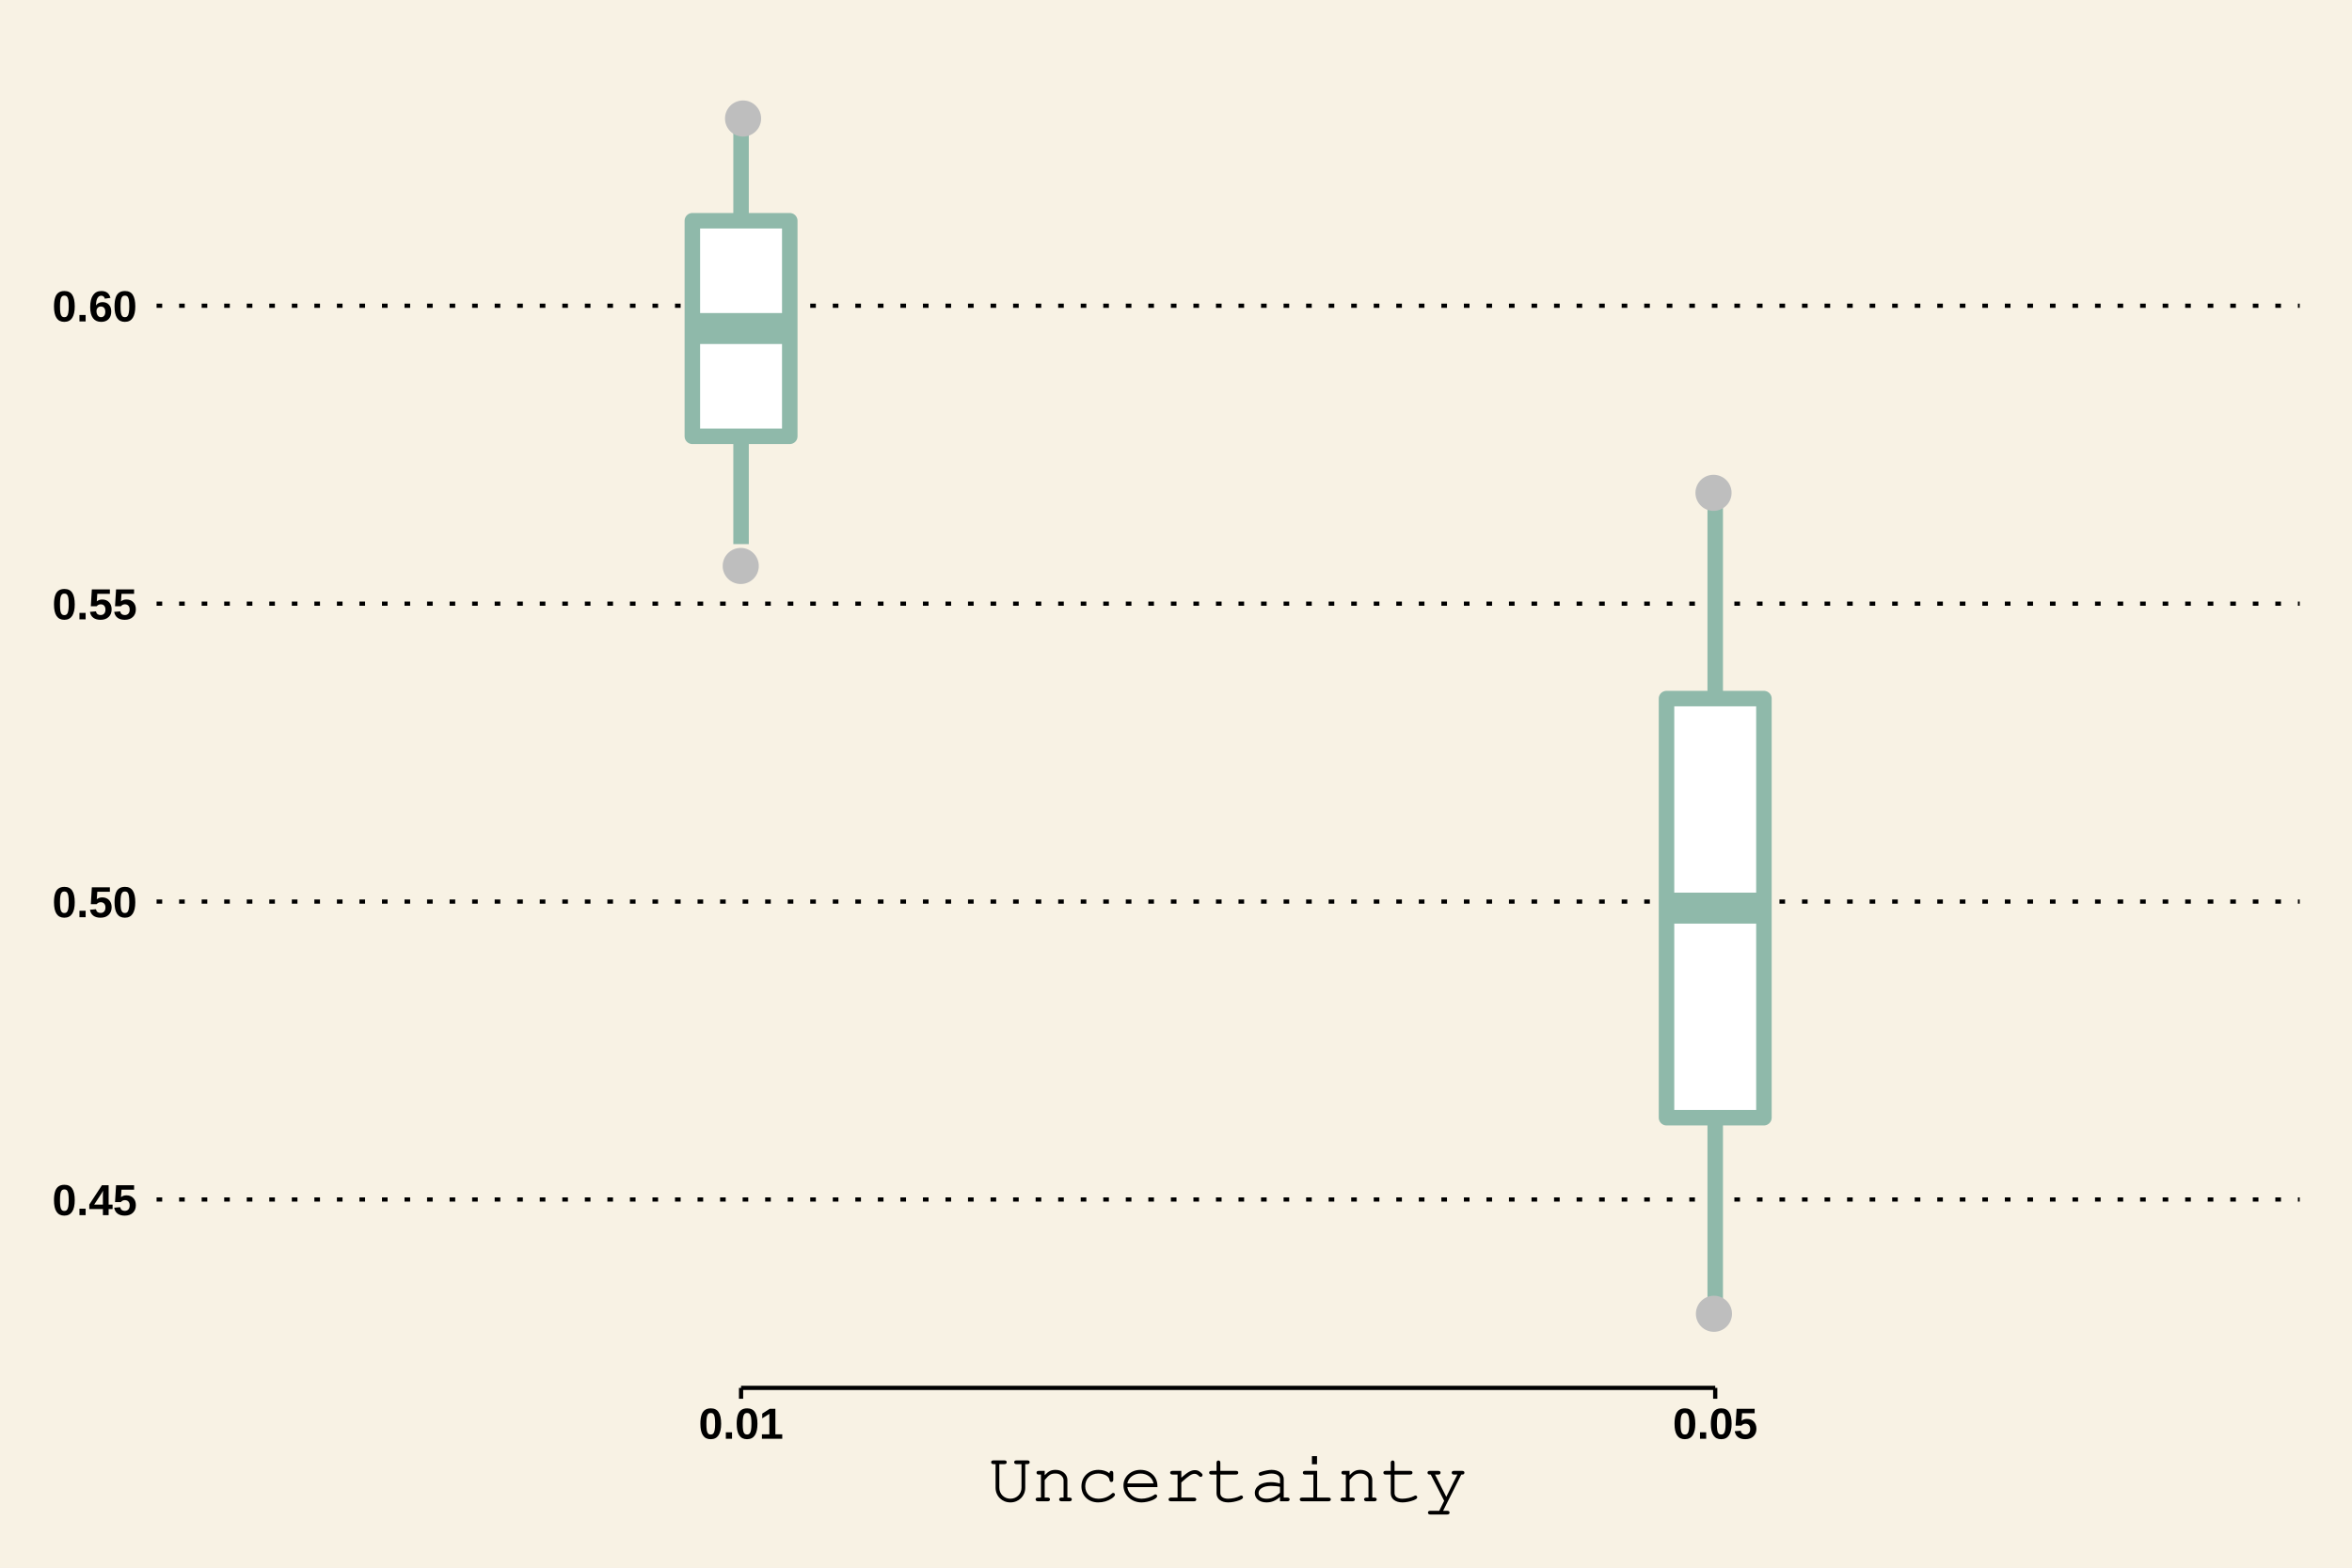
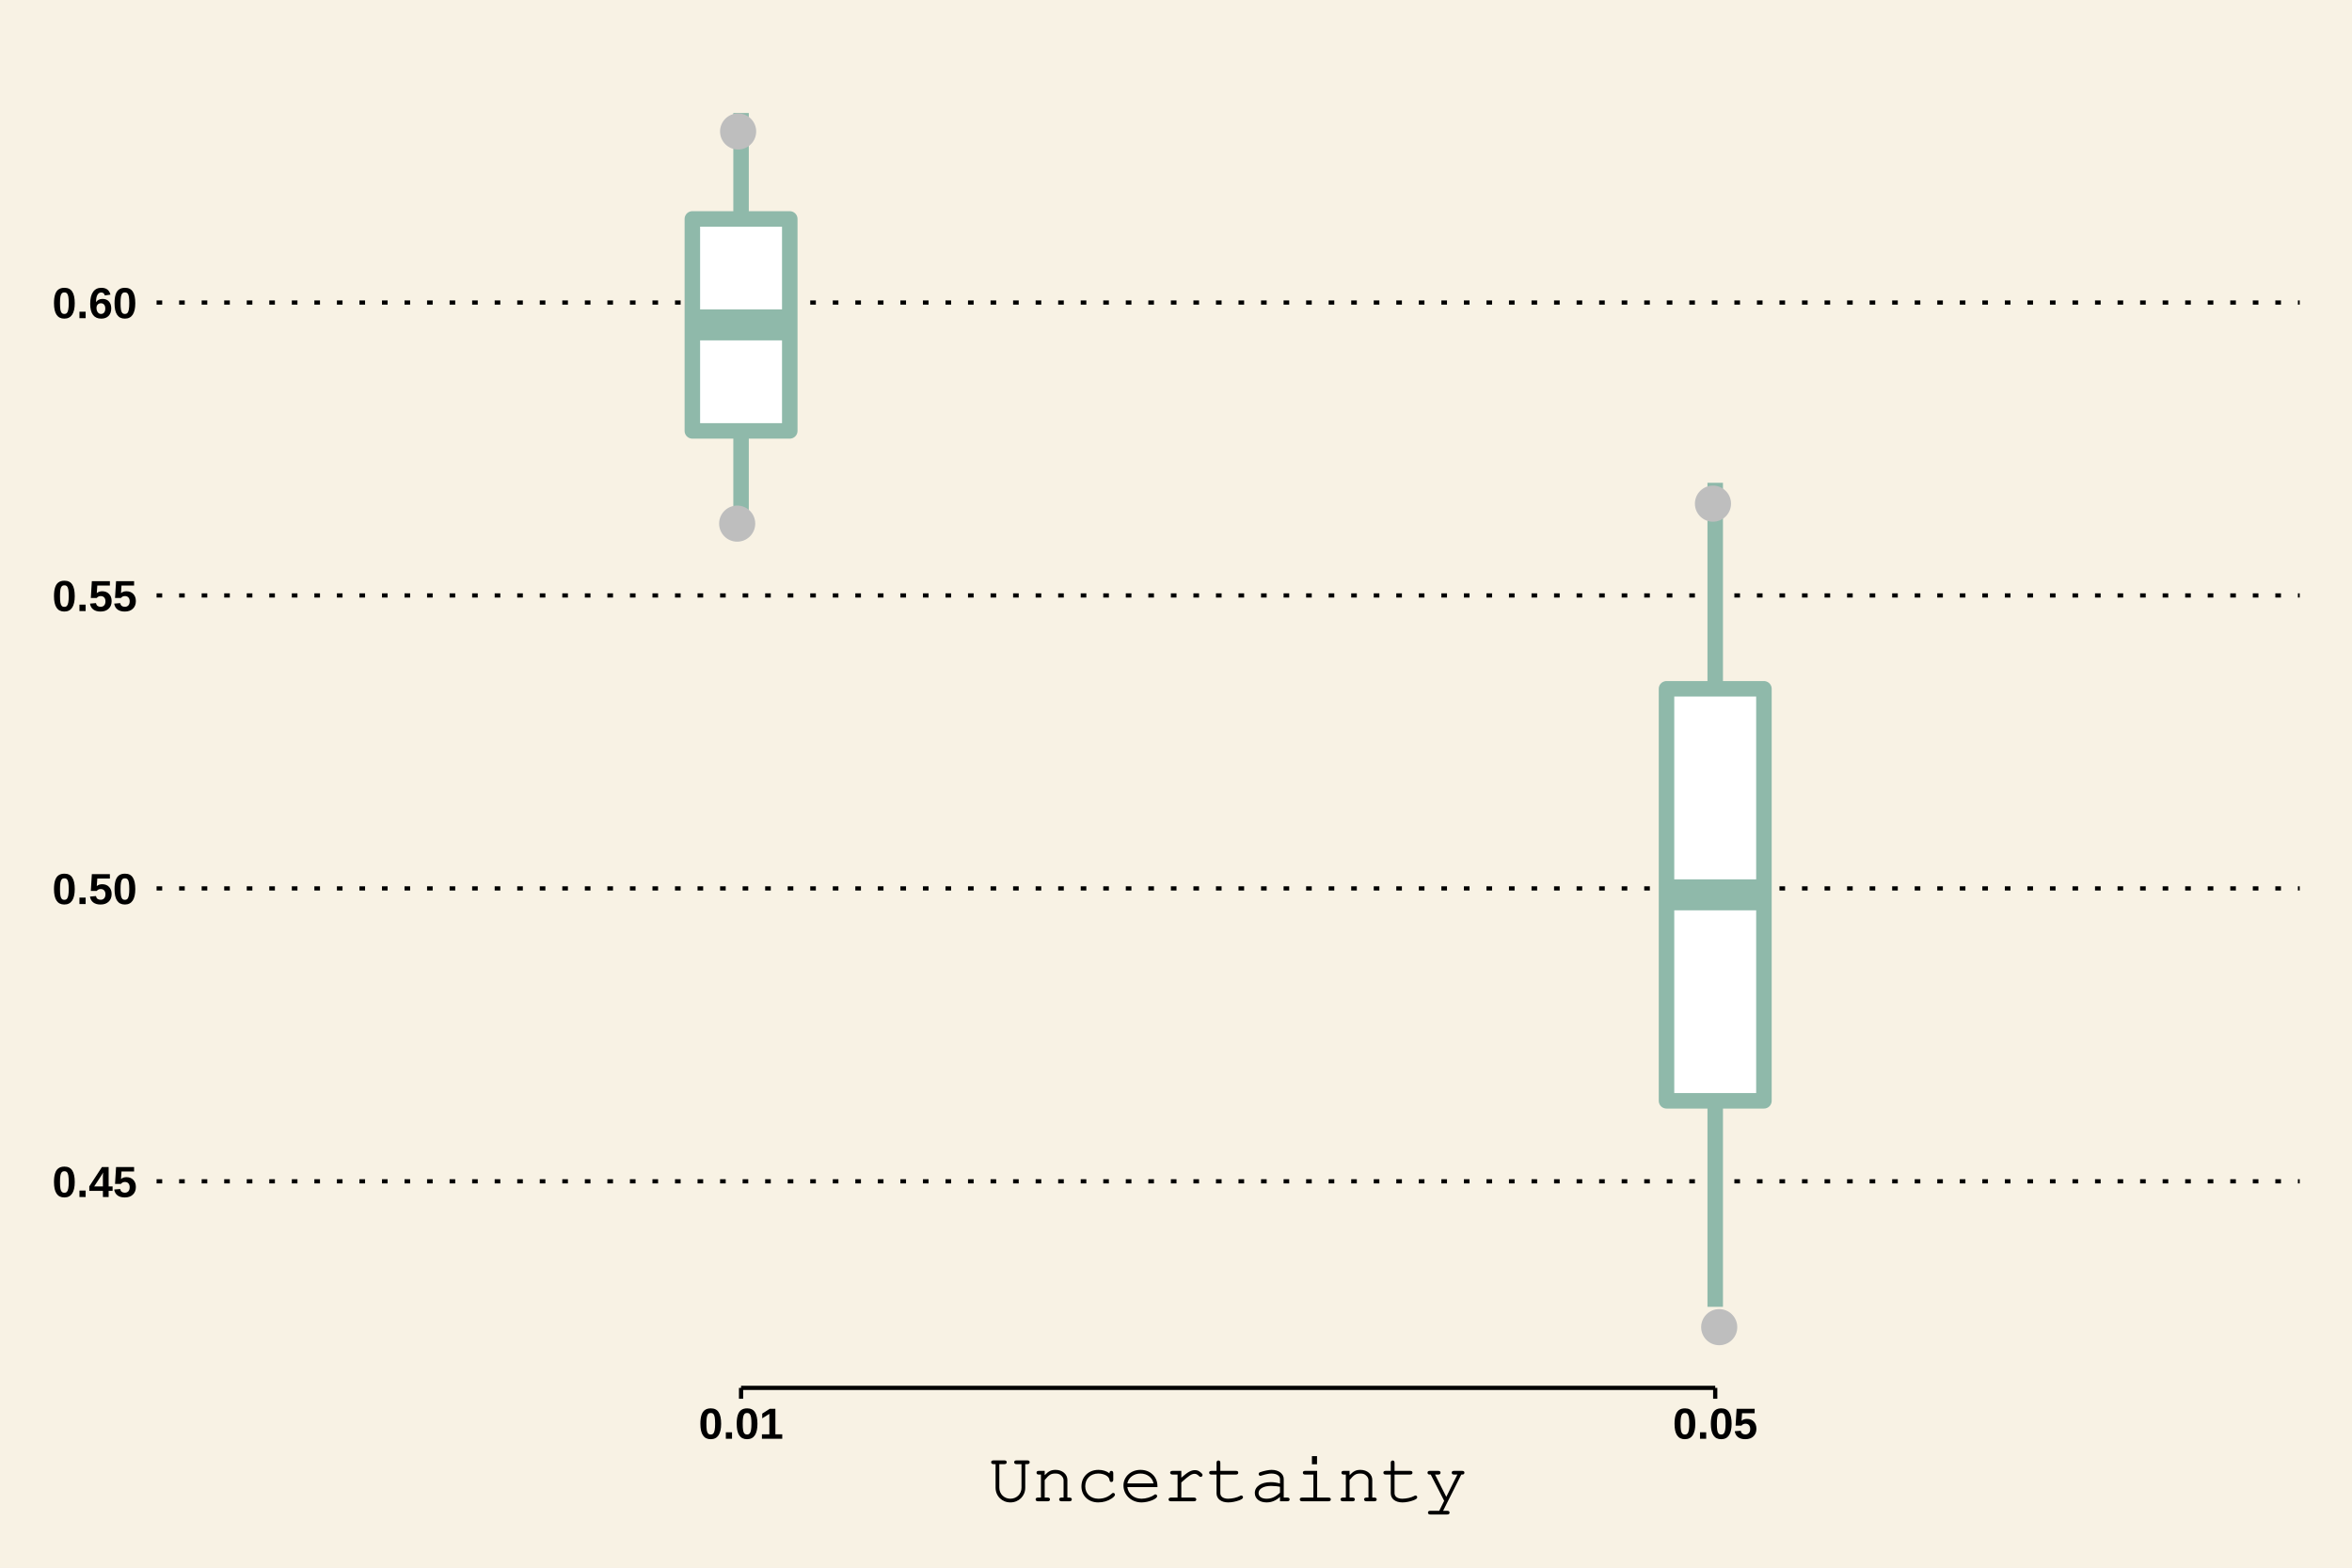
<svg xmlns="http://www.w3.org/2000/svg" class="svglite" width="648.00pt" height="432.00pt" viewBox="0 0 648.00 432.00">
  <defs>
    <style type="text/css">
    .svglite line, .svglite polyline, .svglite polygon, .svglite path, .svglite rect, .svglite circle {
      fill: none;
      stroke: #000000;
      stroke-linecap: round;
      stroke-linejoin: round;
      stroke-miterlimit: 10.00;
    }
  </style>
  </defs>
  <rect width="100%" height="100%" style="stroke: none; fill: #F8F2E4;" />
  <defs>
    <clipPath id="cpMC4wMHw2NDguMDB8MC4wMHw0MzIuMDA=">
      <rect x="0.00" y="0.00" width="648.00" height="432.00" />
    </clipPath>
  </defs>
  <g clip-path="url(#cpMC4wMHw2NDguMDB8MC4wMHw0MzIuMDA=)">
    <rect x="-0" y="0" width="648.00" height="432.00" style="stroke-width: 1.16; stroke: none; fill: #F8F2E4;" />
  </g>
  <defs>
    <clipPath id="cpNDMuMTR8NjMzLjYwfDE0LjQwfDM4Mi40NQ==">
      <rect x="43.14" y="14.40" width="590.46" height="368.05" />
    </clipPath>
  </defs>
  <g clip-path="url(#cpNDMuMTR8NjMzLjYwfDE0LjQwfDM4Mi40NQ==)">
    <rect x="43.14" y="14.40" width="590.46" height="368.05" style="stroke-width: 1.16; stroke: none; fill: #F8F2E4;" />
-     <polyline points="43.14,330.54 633.60,330.54 " style="stroke-width: 1.16; stroke-dasharray: 1.55,4.66; stroke-linecap: butt;" />
-     <polyline points="43.14,248.44 633.60,248.44 " style="stroke-width: 1.16; stroke-dasharray: 1.55,4.66; stroke-linecap: butt;" />
-     <polyline points="43.14,166.35 633.60,166.35 " style="stroke-width: 1.16; stroke-dasharray: 1.55,4.66; stroke-linecap: butt;" />
-     <polyline points="43.14,84.25 633.60,84.25 " style="stroke-width: 1.16; stroke-dasharray: 1.55,4.66; stroke-linecap: butt;" />
-     <line x1="204.17" y1="60.83" x2="204.17" y2="31.13" style="stroke-width: 4.27; stroke: #8FB9AA; stroke-linecap: butt;" />
-     <line x1="204.17" y1="120.23" x2="204.17" y2="149.93" style="stroke-width: 4.27; stroke: #8FB9AA; stroke-linecap: butt;" />
-     <polygon points="190.75,60.83 190.75,120.23 217.59,120.23 217.59,60.83 190.75,60.83 " style="stroke-width: 4.27; stroke: #8FB9AA; fill: #FFFFFF;" />
-     <line x1="190.75" y1="90.53" x2="217.59" y2="90.53" style="stroke-width: 8.54; stroke: #8FB9AA; stroke-linecap: butt;" />
-     <line x1="472.56" y1="192.51" x2="472.56" y2="134.77" style="stroke-width: 4.27; stroke: #8FB9AA; stroke-linecap: butt;" />
-     <line x1="472.56" y1="307.99" x2="472.56" y2="365.72" style="stroke-width: 4.27; stroke: #8FB9AA; stroke-linecap: butt;" />
-     <polygon points="459.14,192.51 459.14,307.99 485.98,307.99 485.98,192.51 459.14,192.51 " style="stroke-width: 4.27; stroke: #8FB9AA; fill: #FFFFFF;" />
-     <line x1="459.14" y1="250.25" x2="485.98" y2="250.25" style="stroke-width: 8.54; stroke: #8FB9AA; stroke-linecap: butt;" />
-     <circle cx="204.08" cy="155.96" r="4.62" style="stroke-width: 0.71; stroke: #BEBEBE; fill: #BEBEBE;" />
-     <circle cx="204.72" cy="32.66" r="4.62" style="stroke-width: 0.71; stroke: #BEBEBE; fill: #BEBEBE;" />
-     <circle cx="472.09" cy="135.81" r="4.62" style="stroke-width: 0.71; stroke: #BEBEBE; fill: #BEBEBE;" />
-     <circle cx="472.21" cy="362.03" r="4.62" style="stroke-width: 0.71; stroke: #BEBEBE; fill: #BEBEBE;" />
+     <polyline points="43.14,325.53 633.60,325.53 " style="stroke-width: 1.16; stroke-dasharray: 1.55,4.66; stroke-linecap: butt;" />
+     <polyline points="43.14,244.81 633.60,244.81 " style="stroke-width: 1.16; stroke-dasharray: 1.55,4.66; stroke-linecap: butt;" />
+     <polyline points="43.14,164.08 633.60,164.08 " style="stroke-width: 1.16; stroke-dasharray: 1.55,4.66; stroke-linecap: butt;" />
+     <polyline points="43.14,83.36 633.60,83.36 " style="stroke-width: 1.16; stroke-dasharray: 1.55,4.66; stroke-linecap: butt;" />
+     <line x1="204.17" y1="60.33" x2="204.17" y2="31.13" style="stroke-width: 4.27; stroke: #8FB9AA; stroke-linecap: butt;" />
+     <line x1="204.17" y1="118.74" x2="204.17" y2="147.94" style="stroke-width: 4.27; stroke: #8FB9AA; stroke-linecap: butt;" />
+     <polygon points="190.75,60.33 190.75,118.74 217.59,118.74 217.59,60.33 190.75,60.33 " style="stroke-width: 4.27; stroke: #8FB9AA; fill: #FFFFFF;" />
+     <line x1="190.75" y1="89.53" x2="217.59" y2="89.53" style="stroke-width: 8.54; stroke: #8FB9AA; stroke-linecap: butt;" />
+     <line x1="472.56" y1="189.81" x2="472.56" y2="133.04" style="stroke-width: 4.27; stroke: #8FB9AA; stroke-linecap: butt;" />
+     <line x1="472.56" y1="303.35" x2="472.56" y2="360.12" style="stroke-width: 4.27; stroke: #8FB9AA; stroke-linecap: butt;" />
+     <polygon points="459.14,189.81 459.14,303.35 485.98,303.35 485.98,189.81 459.14,189.81 " style="stroke-width: 4.27; stroke: #8FB9AA; fill: #FFFFFF;" />
+     <line x1="459.14" y1="246.58" x2="485.98" y2="246.58" style="stroke-width: 8.54; stroke: #8FB9AA; stroke-linecap: butt;" />
+     <circle cx="203.10" cy="144.29" r="4.62" style="stroke-width: 0.71; stroke: #BEBEBE; fill: #BEBEBE;" />
+     <circle cx="203.36" cy="36.23" r="4.62" style="stroke-width: 0.71; stroke: #BEBEBE; fill: #BEBEBE;" />
+     <circle cx="471.94" cy="138.79" r="4.62" style="stroke-width: 0.71; stroke: #BEBEBE; fill: #BEBEBE;" />
+     <circle cx="473.66" cy="365.72" r="4.62" style="stroke-width: 0.71; stroke: #BEBEBE; fill: #BEBEBE;" />
    <rect x="43.14" y="14.40" width="590.46" height="368.05" style="stroke-width: 1.16; stroke: none;" />
  </g>
  <g clip-path="url(#cpMC4wMHw2NDguMDB8MC4wMHw0MzIuMDA=)">
-     <text x="37.76" y="334.86" text-anchor="end" style="font-size: 12.00px; font-weight: bold; font-family: Arial;" textLength="23.36px" lengthAdjust="spacingAndGlyphs">0.45</text>
-     <text x="37.76" y="252.76" text-anchor="end" style="font-size: 12.00px; font-weight: bold; font-family: Arial;" textLength="23.36px" lengthAdjust="spacingAndGlyphs">0.50</text>
-     <text x="37.76" y="170.67" text-anchor="end" style="font-size: 12.00px; font-weight: bold; font-family: Arial;" textLength="23.36px" lengthAdjust="spacingAndGlyphs">0.55</text>
-     <text x="37.76" y="88.57" text-anchor="end" style="font-size: 12.00px; font-weight: bold; font-family: Arial;" textLength="23.36px" lengthAdjust="spacingAndGlyphs">0.60</text>
+     <text x="37.76" y="329.85" text-anchor="end" style="font-size: 12.00px; font-weight: bold; font-family: Arial;" textLength="23.36px" lengthAdjust="spacingAndGlyphs">0.45</text>
+     <text x="37.76" y="249.13" text-anchor="end" style="font-size: 12.00px; font-weight: bold; font-family: Arial;" textLength="23.36px" lengthAdjust="spacingAndGlyphs">0.50</text>
+     <text x="37.76" y="168.40" text-anchor="end" style="font-size: 12.00px; font-weight: bold; font-family: Arial;" textLength="23.36px" lengthAdjust="spacingAndGlyphs">0.55</text>
+     <text x="37.76" y="87.68" text-anchor="end" style="font-size: 12.00px; font-weight: bold; font-family: Arial;" textLength="23.36px" lengthAdjust="spacingAndGlyphs">0.60</text>
    <polyline points="204.17,382.45 472.56,382.45 " style="stroke-width: 1.16; stroke-linecap: butt;" />
    <polyline points="204.17,385.44 204.17,382.45 " style="stroke-width: 1.16; stroke-linecap: butt;" />
    <polyline points="472.56,385.44 472.56,382.45 " style="stroke-width: 1.16; stroke-linecap: butt;" />
    <text x="204.17" y="396.47" text-anchor="middle" style="font-size: 12.00px; font-weight: bold; font-family: Arial;" textLength="23.36px" lengthAdjust="spacingAndGlyphs">0.01</text>
    <text x="472.56" y="396.47" text-anchor="middle" style="font-size: 12.00px; font-weight: bold; font-family: Arial;" textLength="23.36px" lengthAdjust="spacingAndGlyphs">0.05</text>
    <text x="338.37" y="413.70" text-anchor="middle" style="font-size: 20.00px; font-weight: 0; font-family: Courier;" textLength="132.03px" lengthAdjust="spacingAndGlyphs">Uncertainty</text>
  </g>
</svg>
